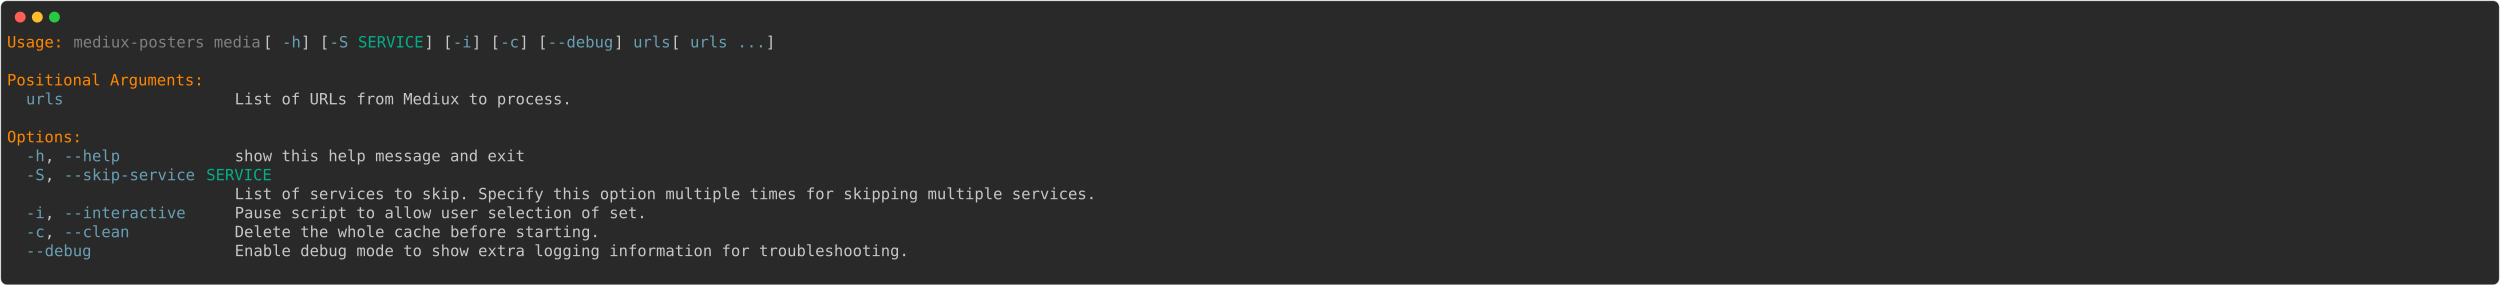
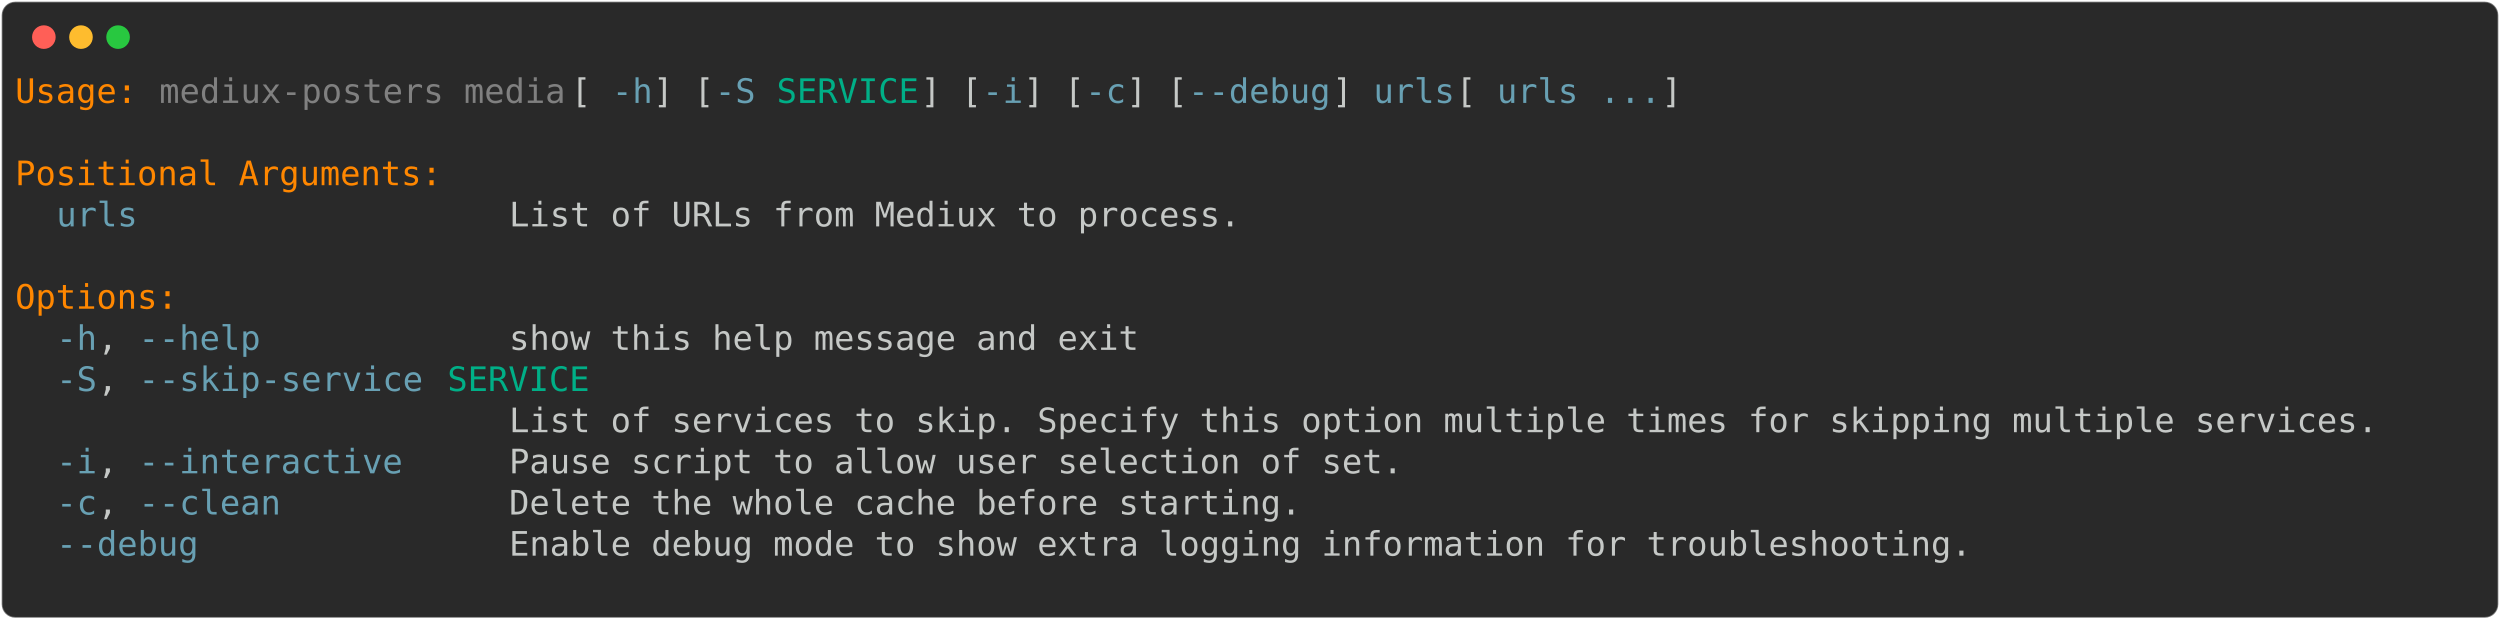
- <svg xmlns="http://www.w3.org/2000/svg" class="rich-terminal" viewBox="0 0 3215 367.2">
+ <svg xmlns="http://www.w3.org/2000/svg" class="rich-terminal" viewBox="0 0 1482 367.2">
  <style>

    @font-face {
        font-family: "Fira Code";
        src: local("FiraCode-Regular"),
                url("https://cdnjs.cloudflare.com/ajax/libs/firacode/6.2.0/woff2/FiraCode-Regular.woff2") format("woff2"),
                url("https://cdnjs.cloudflare.com/ajax/libs/firacode/6.2.0/woff/FiraCode-Regular.woff") format("woff");
        font-style: normal;
        font-weight: 400;
    }
    @font-face {
        font-family: "Fira Code";
        src: local("FiraCode-Bold"),
                url("https://cdnjs.cloudflare.com/ajax/libs/firacode/6.2.0/woff2/FiraCode-Bold.woff2") format("woff2"),
                url("https://cdnjs.cloudflare.com/ajax/libs/firacode/6.2.0/woff/FiraCode-Bold.woff") format("woff");
        font-style: bold;
        font-weight: 700;
    }

    .terminal-3171759726-matrix {
        font-family: Fira Code, monospace;
        font-size: 20px;
        line-height: 24.4px;
        font-variant-east-asian: full-width;
    }

    .terminal-3171759726-title {
        font-size: 18px;
        font-weight: bold;
        font-family: arial;
    }

    .terminal-3171759726-r1 { fill: #ff8700 }
.terminal-3171759726-r2 { fill: #c5c8c6 }
.terminal-3171759726-r3 { fill: #808080 }
.terminal-3171759726-r4 { fill: #68a0b3 }
.terminal-3171759726-r5 { fill: #00af87 }
    </style>
  <defs>
    <clipPath id="terminal-3171759726-clip-terminal">
-       <rect x="0" y="0" width="3195.4" height="316.2" />
+       <rect x="0" y="0" width="1463.0" height="316.2" />
    </clipPath>
    <clipPath id="terminal-3171759726-line-0">
-       <rect x="0" y="1.5" width="3196.4" height="24.65" />
+       <rect x="0" y="1.5" width="1464" height="24.65" />
    </clipPath>
    <clipPath id="terminal-3171759726-line-1">
-       <rect x="0" y="25.9" width="3196.4" height="24.65" />
+       <rect x="0" y="25.9" width="1464" height="24.65" />
    </clipPath>
    <clipPath id="terminal-3171759726-line-2">
-       <rect x="0" y="50.3" width="3196.4" height="24.65" />
+       <rect x="0" y="50.3" width="1464" height="24.65" />
    </clipPath>
    <clipPath id="terminal-3171759726-line-3">
-       <rect x="0" y="74.7" width="3196.4" height="24.65" />
+       <rect x="0" y="74.7" width="1464" height="24.65" />
    </clipPath>
    <clipPath id="terminal-3171759726-line-4">
-       <rect x="0" y="99.1" width="3196.4" height="24.65" />
+       <rect x="0" y="99.1" width="1464" height="24.65" />
    </clipPath>
    <clipPath id="terminal-3171759726-line-5">
-       <rect x="0" y="123.5" width="3196.4" height="24.65" />
+       <rect x="0" y="123.5" width="1464" height="24.65" />
    </clipPath>
    <clipPath id="terminal-3171759726-line-6">
-       <rect x="0" y="147.9" width="3196.4" height="24.65" />
+       <rect x="0" y="147.9" width="1464" height="24.65" />
    </clipPath>
    <clipPath id="terminal-3171759726-line-7">
-       <rect x="0" y="172.3" width="3196.4" height="24.65" />
+       <rect x="0" y="172.3" width="1464" height="24.65" />
    </clipPath>
    <clipPath id="terminal-3171759726-line-8">
-       <rect x="0" y="196.7" width="3196.4" height="24.65" />
+       <rect x="0" y="196.7" width="1464" height="24.65" />
    </clipPath>
    <clipPath id="terminal-3171759726-line-9">
-       <rect x="0" y="221.1" width="3196.4" height="24.65" />
+       <rect x="0" y="221.1" width="1464" height="24.65" />
    </clipPath>
    <clipPath id="terminal-3171759726-line-10">
-       <rect x="0" y="245.5" width="3196.4" height="24.65" />
+       <rect x="0" y="245.5" width="1464" height="24.65" />
    </clipPath>
    <clipPath id="terminal-3171759726-line-11">
-       <rect x="0" y="269.9" width="3196.4" height="24.65" />
+       <rect x="0" y="269.9" width="1464" height="24.65" />
    </clipPath>
  </defs>
-   <rect fill="#292929" stroke="rgba(255,255,255,0.35)" stroke-width="1" x="1" y="1" width="3213" height="365.2" rx="8" />
+   <rect fill="#292929" stroke="rgba(255,255,255,0.35)" stroke-width="1" x="1" y="1" width="1480" height="365.2" rx="8" />
  <g transform="translate(26,22)">
    <circle cx="0" cy="0" r="7" fill="#ff5f57" />
    <circle cx="22" cy="0" r="7" fill="#febc2e" />
    <circle cx="44" cy="0" r="7" fill="#28c840" />
  </g>
  <g transform="translate(9, 41)" clip-path="url(#terminal-3171759726-clip-terminal)">
    <g class="terminal-3171759726-matrix">
      <text class="terminal-3171759726-r1" x="0" y="20" textLength="73.2" clip-path="url(#terminal-3171759726-line-0)">Usage:</text>
      <text class="terminal-3171759726-r3" x="85.4" y="20" textLength="244" clip-path="url(#terminal-3171759726-line-0)">mediux-posters media</text>
      <text class="terminal-3171759726-r2" x="329.4" y="20" textLength="24.4" clip-path="url(#terminal-3171759726-line-0)"> [</text>
      <text class="terminal-3171759726-r4" x="353.8" y="20" textLength="24.4" clip-path="url(#terminal-3171759726-line-0)">-h</text>
      <text class="terminal-3171759726-r2" x="378.2" y="20" textLength="36.6" clip-path="url(#terminal-3171759726-line-0)">] [</text>
      <text class="terminal-3171759726-r4" x="414.8" y="20" textLength="24.4" clip-path="url(#terminal-3171759726-line-0)">-S</text>
      <text class="terminal-3171759726-r5" x="451.4" y="20" textLength="85.4" clip-path="url(#terminal-3171759726-line-0)">SERVICE</text>
      <text class="terminal-3171759726-r2" x="536.8" y="20" textLength="36.6" clip-path="url(#terminal-3171759726-line-0)">] [</text>
      <text class="terminal-3171759726-r4" x="573.4" y="20" textLength="24.4" clip-path="url(#terminal-3171759726-line-0)">-i</text>
      <text class="terminal-3171759726-r2" x="597.8" y="20" textLength="36.6" clip-path="url(#terminal-3171759726-line-0)">] [</text>
      <text class="terminal-3171759726-r4" x="634.4" y="20" textLength="24.4" clip-path="url(#terminal-3171759726-line-0)">-c</text>
      <text class="terminal-3171759726-r2" x="658.8" y="20" textLength="36.6" clip-path="url(#terminal-3171759726-line-0)">] [</text>
      <text class="terminal-3171759726-r4" x="695.4" y="20" textLength="85.4" clip-path="url(#terminal-3171759726-line-0)">--debug</text>
      <text class="terminal-3171759726-r2" x="780.8" y="20" textLength="24.4" clip-path="url(#terminal-3171759726-line-0)">] </text>
      <text class="terminal-3171759726-r4" x="805.2" y="20" textLength="48.8" clip-path="url(#terminal-3171759726-line-0)">urls</text>
      <text class="terminal-3171759726-r2" x="854" y="20" textLength="24.4" clip-path="url(#terminal-3171759726-line-0)"> [</text>
      <text class="terminal-3171759726-r4" x="878.4" y="20" textLength="48.8" clip-path="url(#terminal-3171759726-line-0)">urls</text>
      <text class="terminal-3171759726-r4" x="939.4" y="20" textLength="36.6" clip-path="url(#terminal-3171759726-line-0)">...</text>
      <text class="terminal-3171759726-r2" x="976" y="20" textLength="12.2" clip-path="url(#terminal-3171759726-line-0)">]</text>
-       <text class="terminal-3171759726-r2" x="3196.4" y="20" textLength="12.2" clip-path="url(#terminal-3171759726-line-0)">
+       <text class="terminal-3171759726-r2" x="1464" y="20" textLength="12.2" clip-path="url(#terminal-3171759726-line-0)">
</text>
-       <text class="terminal-3171759726-r2" x="3196.4" y="44.4" textLength="12.2" clip-path="url(#terminal-3171759726-line-1)">
+       <text class="terminal-3171759726-r2" x="1464" y="44.4" textLength="12.2" clip-path="url(#terminal-3171759726-line-1)">
</text>
      <text class="terminal-3171759726-r1" x="0" y="68.8" textLength="256.2" clip-path="url(#terminal-3171759726-line-2)">Positional Arguments:</text>
-       <text class="terminal-3171759726-r2" x="3196.4" y="68.8" textLength="12.2" clip-path="url(#terminal-3171759726-line-2)">
+       <text class="terminal-3171759726-r2" x="1464" y="68.8" textLength="12.2" clip-path="url(#terminal-3171759726-line-2)">
</text>
      <text class="terminal-3171759726-r4" x="24.4" y="93.2" textLength="48.8" clip-path="url(#terminal-3171759726-line-3)">urls</text>
      <text class="terminal-3171759726-r2" x="292.8" y="93.2" textLength="439.2" clip-path="url(#terminal-3171759726-line-3)">List of URLs from Mediux to process.</text>
-       <text class="terminal-3171759726-r2" x="3196.4" y="93.2" textLength="12.2" clip-path="url(#terminal-3171759726-line-3)">
+       <text class="terminal-3171759726-r2" x="1464" y="93.2" textLength="12.2" clip-path="url(#terminal-3171759726-line-3)">
</text>
-       <text class="terminal-3171759726-r2" x="3196.4" y="117.6" textLength="12.2" clip-path="url(#terminal-3171759726-line-4)">
+       <text class="terminal-3171759726-r2" x="1464" y="117.6" textLength="12.2" clip-path="url(#terminal-3171759726-line-4)">
</text>
      <text class="terminal-3171759726-r1" x="0" y="142" textLength="97.6" clip-path="url(#terminal-3171759726-line-5)">Options:</text>
-       <text class="terminal-3171759726-r2" x="3196.4" y="142" textLength="12.2" clip-path="url(#terminal-3171759726-line-5)">
+       <text class="terminal-3171759726-r2" x="1464" y="142" textLength="12.2" clip-path="url(#terminal-3171759726-line-5)">
</text>
      <text class="terminal-3171759726-r4" x="24.4" y="166.4" textLength="24.4" clip-path="url(#terminal-3171759726-line-6)">-h</text>
      <text class="terminal-3171759726-r2" x="48.8" y="166.4" textLength="24.4" clip-path="url(#terminal-3171759726-line-6)">, </text>
      <text class="terminal-3171759726-r4" x="73.2" y="166.4" textLength="73.2" clip-path="url(#terminal-3171759726-line-6)">--help</text>
      <text class="terminal-3171759726-r2" x="292.8" y="166.4" textLength="378.2" clip-path="url(#terminal-3171759726-line-6)">show this help message and exit</text>
-       <text class="terminal-3171759726-r2" x="3196.4" y="166.4" textLength="12.2" clip-path="url(#terminal-3171759726-line-6)">
+       <text class="terminal-3171759726-r2" x="1464" y="166.4" textLength="12.2" clip-path="url(#terminal-3171759726-line-6)">
</text>
      <text class="terminal-3171759726-r4" x="24.4" y="190.8" textLength="24.4" clip-path="url(#terminal-3171759726-line-7)">-S</text>
      <text class="terminal-3171759726-r2" x="48.8" y="190.8" textLength="24.4" clip-path="url(#terminal-3171759726-line-7)">, </text>
      <text class="terminal-3171759726-r4" x="73.2" y="190.8" textLength="170.8" clip-path="url(#terminal-3171759726-line-7)">--skip-service</text>
      <text class="terminal-3171759726-r5" x="256.2" y="190.8" textLength="85.4" clip-path="url(#terminal-3171759726-line-7)">SERVICE</text>
-       <text class="terminal-3171759726-r2" x="3196.4" y="190.8" textLength="12.2" clip-path="url(#terminal-3171759726-line-7)">
+       <text class="terminal-3171759726-r2" x="1464" y="190.8" textLength="12.2" clip-path="url(#terminal-3171759726-line-7)">
</text>
      <text class="terminal-3171759726-r2" x="292.8" y="215.2" textLength="1122.4" clip-path="url(#terminal-3171759726-line-8)">List of services to skip. Specify this option multiple times for skipping multiple services.</text>
-       <text class="terminal-3171759726-r2" x="3196.4" y="215.2" textLength="12.2" clip-path="url(#terminal-3171759726-line-8)">
+       <text class="terminal-3171759726-r2" x="1464" y="215.2" textLength="12.2" clip-path="url(#terminal-3171759726-line-8)">
</text>
      <text class="terminal-3171759726-r4" x="24.4" y="239.6" textLength="24.4" clip-path="url(#terminal-3171759726-line-9)">-i</text>
      <text class="terminal-3171759726-r2" x="48.8" y="239.6" textLength="24.4" clip-path="url(#terminal-3171759726-line-9)">, </text>
      <text class="terminal-3171759726-r4" x="73.2" y="239.6" textLength="158.6" clip-path="url(#terminal-3171759726-line-9)">--interactive</text>
      <text class="terminal-3171759726-r2" x="292.8" y="239.6" textLength="536.8" clip-path="url(#terminal-3171759726-line-9)">Pause script to allow user selection of set.</text>
-       <text class="terminal-3171759726-r2" x="3196.4" y="239.6" textLength="12.2" clip-path="url(#terminal-3171759726-line-9)">
+       <text class="terminal-3171759726-r2" x="1464" y="239.6" textLength="12.2" clip-path="url(#terminal-3171759726-line-9)">
</text>
      <text class="terminal-3171759726-r4" x="24.4" y="264" textLength="24.4" clip-path="url(#terminal-3171759726-line-10)">-c</text>
      <text class="terminal-3171759726-r2" x="48.8" y="264" textLength="24.4" clip-path="url(#terminal-3171759726-line-10)">, </text>
      <text class="terminal-3171759726-r4" x="73.2" y="264" textLength="85.4" clip-path="url(#terminal-3171759726-line-10)">--clean</text>
      <text class="terminal-3171759726-r2" x="292.8" y="264" textLength="475.8" clip-path="url(#terminal-3171759726-line-10)">Delete the whole cache before starting.</text>
-       <text class="terminal-3171759726-r2" x="3196.4" y="264" textLength="12.2" clip-path="url(#terminal-3171759726-line-10)">
+       <text class="terminal-3171759726-r2" x="1464" y="264" textLength="12.2" clip-path="url(#terminal-3171759726-line-10)">
</text>
      <text class="terminal-3171759726-r4" x="24.4" y="288.4" textLength="85.4" clip-path="url(#terminal-3171759726-line-11)">--debug</text>
      <text class="terminal-3171759726-r2" x="292.8" y="288.4" textLength="878.4" clip-path="url(#terminal-3171759726-line-11)">Enable debug mode to show extra logging information for troubleshooting.</text>
-       <text class="terminal-3171759726-r2" x="3196.4" y="288.4" textLength="12.2" clip-path="url(#terminal-3171759726-line-11)">
+       <text class="terminal-3171759726-r2" x="1464" y="288.4" textLength="12.2" clip-path="url(#terminal-3171759726-line-11)">
</text>
-       <text class="terminal-3171759726-r2" x="3196.4" y="312.8" textLength="12.2" clip-path="url(#terminal-3171759726-line-12)">
+       <text class="terminal-3171759726-r2" x="1464" y="312.8" textLength="12.2" clip-path="url(#terminal-3171759726-line-12)">
</text>
    </g>
  </g>
</svg>
